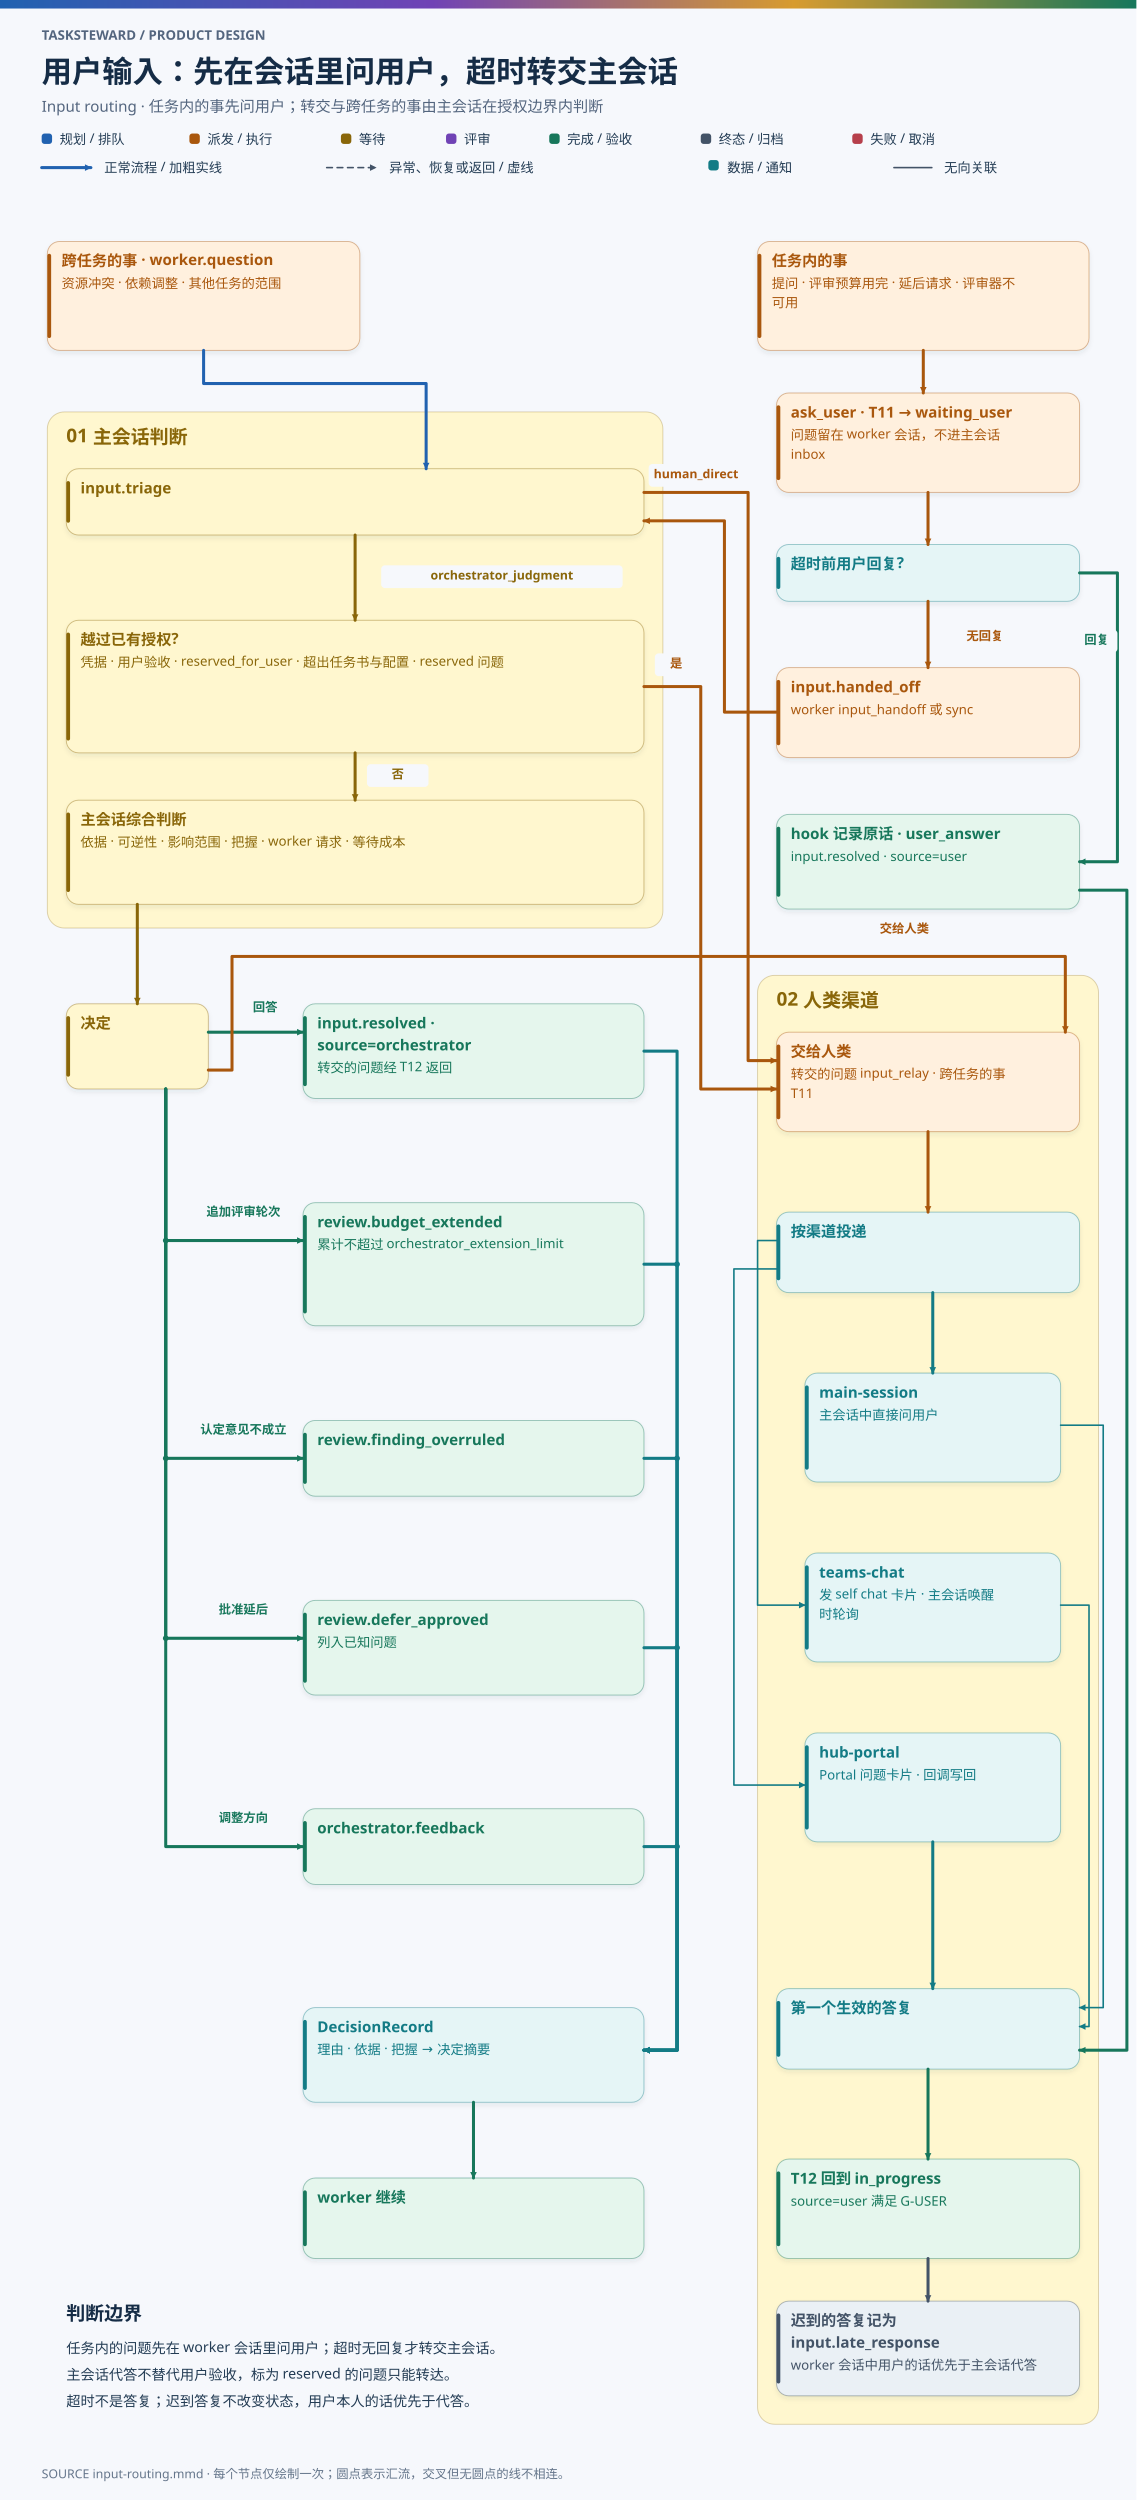
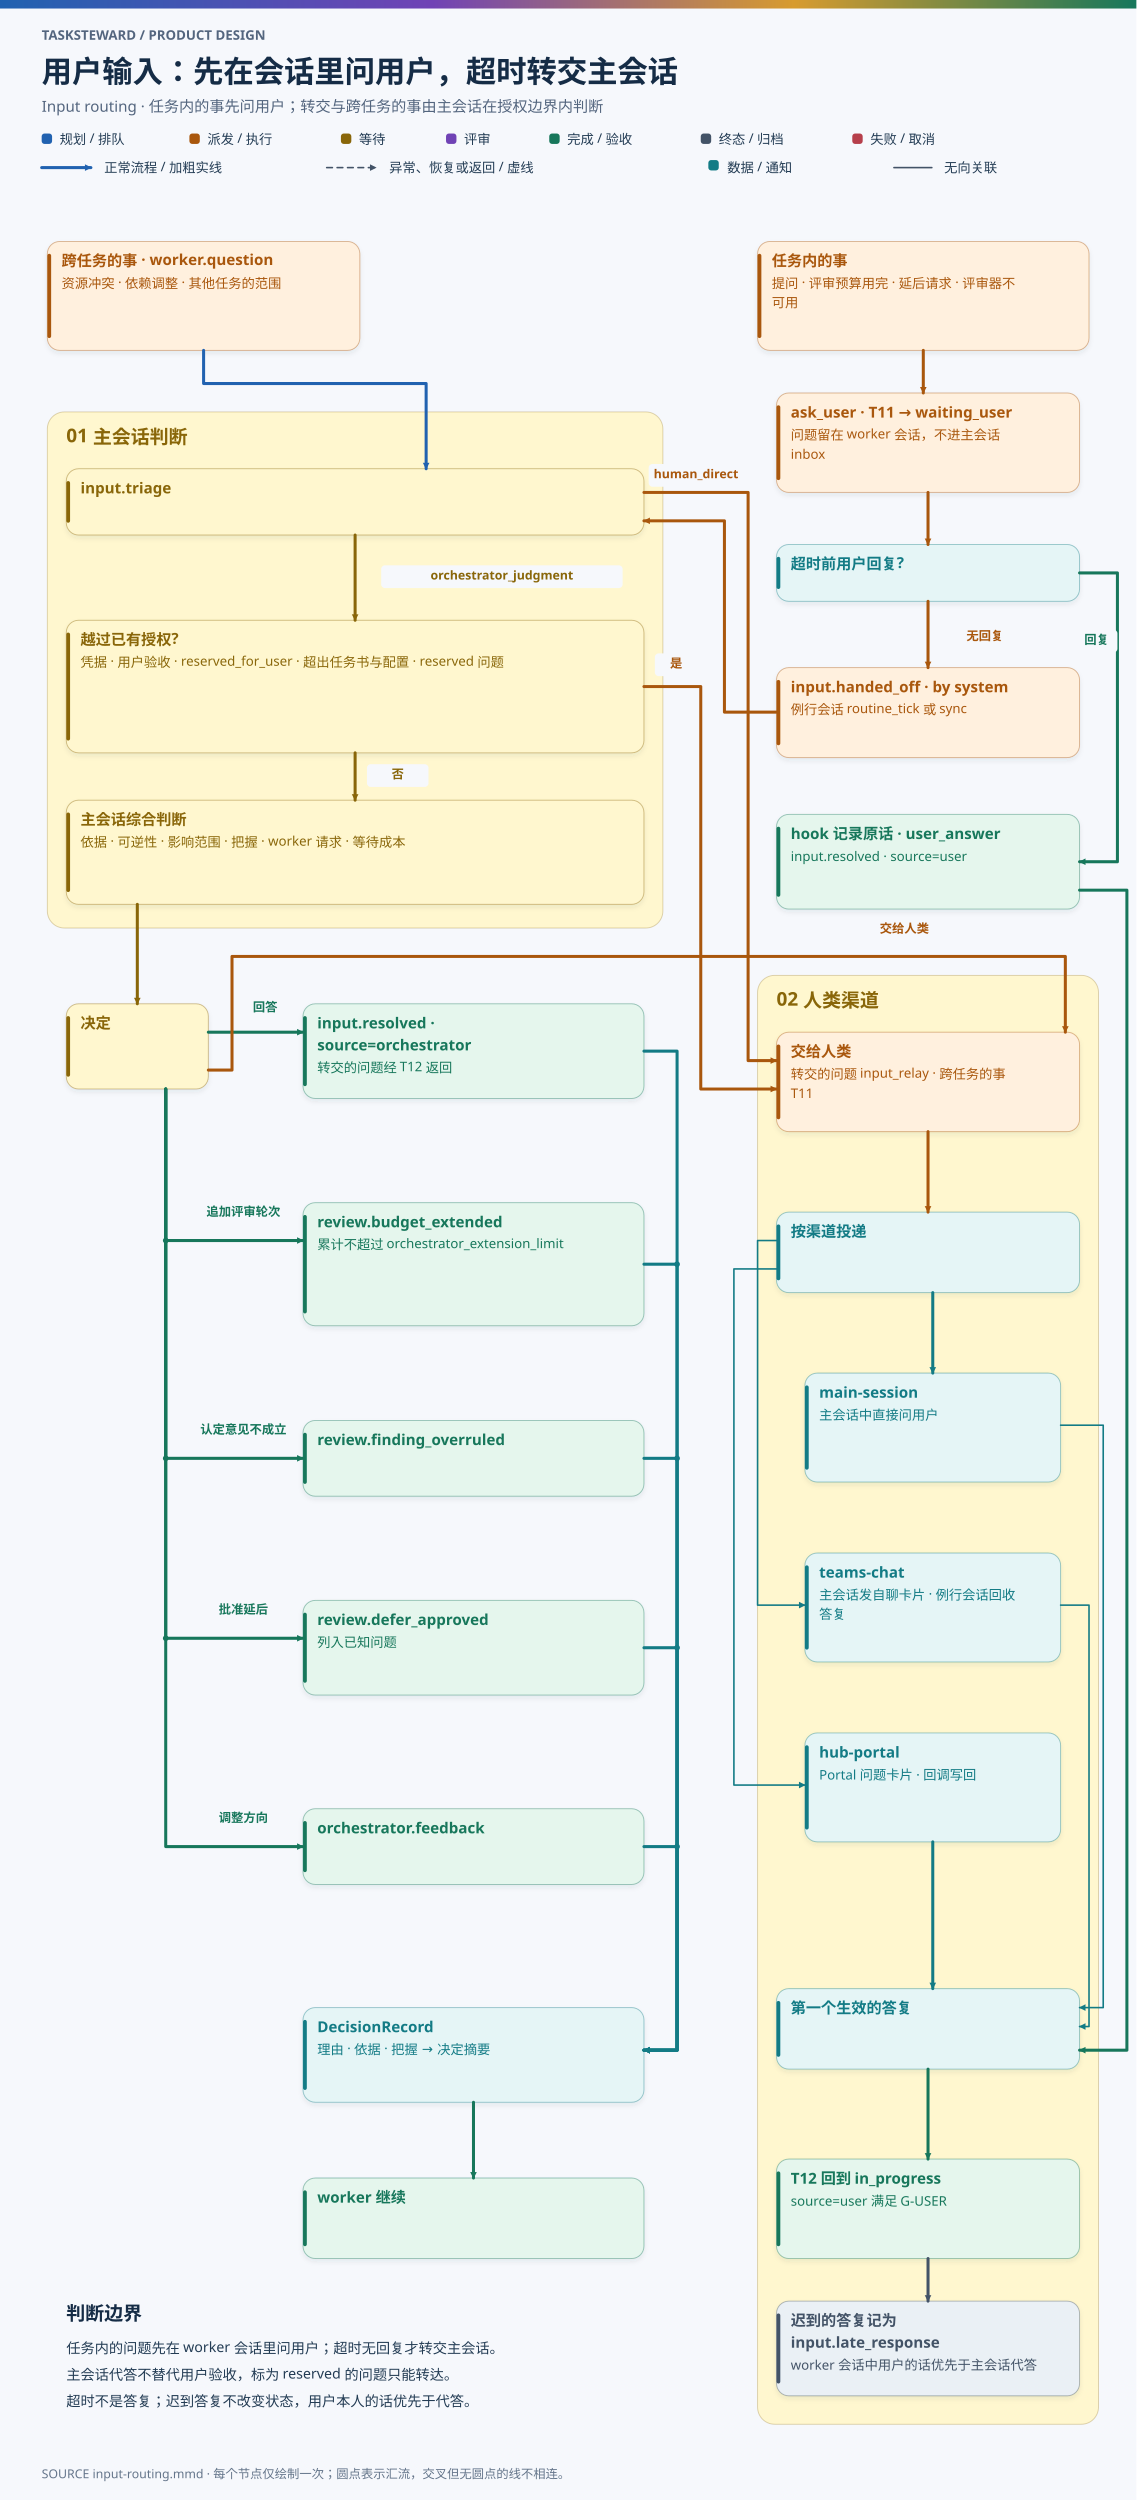
<svg xmlns="http://www.w3.org/2000/svg" width="1200" height="2640" viewBox="0 0 1200 2640" role="img" aria-labelledby="input-routing-title" font-family="Segoe UI, Microsoft YaHei, sans-serif">
  <defs>
    <linearGradient id="input-routing-header">
      <stop stop-color="#2162B0" />
      <stop offset=".38" stop-color="#7043B5" />
      <stop offset=".7" stop-color="#D79B2F" />
      <stop offset="1" stop-color="#17775B" />
    </linearGradient>
    <filter id="input-routing-shadow" x="-10%" y="-20%" width="120%" height="150%">
      <feDropShadow dx="0" dy="3" stdDeviation="3" flood-color="#19334F" flood-opacity=".08" />
    </filter>
    <marker id="input-routing-arrow-blue" viewBox="0 0 10 10" refX="9" refY="5" markerWidth="7" markerHeight="7" orient="auto-start-reverse" markerUnits="userSpaceOnUse">
      <path d="M 0 0 L 10 5 L 0 10 z" fill="#2162B0" />
    </marker>
    <marker id="input-routing-arrow-orange" viewBox="0 0 10 10" refX="9" refY="5" markerWidth="7" markerHeight="7" orient="auto-start-reverse" markerUnits="userSpaceOnUse">
      <path d="M 0 0 L 10 5 L 0 10 z" fill="#A9570D" />
    </marker>
    <marker id="input-routing-arrow-yellow" viewBox="0 0 10 10" refX="9" refY="5" markerWidth="7" markerHeight="7" orient="auto-start-reverse" markerUnits="userSpaceOnUse">
      <path d="M 0 0 L 10 5 L 0 10 z" fill="#896609" />
    </marker>
    <marker id="input-routing-arrow-purple" viewBox="0 0 10 10" refX="9" refY="5" markerWidth="7" markerHeight="7" orient="auto-start-reverse" markerUnits="userSpaceOnUse">
      <path d="M 0 0 L 10 5 L 0 10 z" fill="#7043B5" />
    </marker>
    <marker id="input-routing-arrow-green" viewBox="0 0 10 10" refX="9" refY="5" markerWidth="7" markerHeight="7" orient="auto-start-reverse" markerUnits="userSpaceOnUse">
      <path d="M 0 0 L 10 5 L 0 10 z" fill="#17775B" />
    </marker>
    <marker id="input-routing-arrow-slate" viewBox="0 0 10 10" refX="9" refY="5" markerWidth="7" markerHeight="7" orient="auto-start-reverse" markerUnits="userSpaceOnUse">
      <path d="M 0 0 L 10 5 L 0 10 z" fill="#435367" />
    </marker>
    <marker id="input-routing-arrow-red" viewBox="0 0 10 10" refX="9" refY="5" markerWidth="7" markerHeight="7" orient="auto-start-reverse" markerUnits="userSpaceOnUse">
      <path d="M 0 0 L 10 5 L 0 10 z" fill="#B63F4B" />
    </marker>
    <marker id="input-routing-arrow-teal" viewBox="0 0 10 10" refX="9" refY="5" markerWidth="7" markerHeight="7" orient="auto-start-reverse" markerUnits="userSpaceOnUse">
      <path d="M 0 0 L 10 5 L 0 10 z" fill="#137B85" />
    </marker>
  </defs>
  <rect x="0" y="0" width="1200" height="2640" rx="0" fill="#F6F8FC" stroke="none" />
  <rect x="0" y="0" width="1200" height="9" rx="0" fill="url(#input-routing-header)" stroke="none" />
  <text x="44" y="42" font-size="14" fill="#53657E" text-anchor="start" font-weight="600">TASKSTEWARD  /  PRODUCT DESIGN</text>
  <text x="44" y="87" font-size="32" fill="#152C46" text-anchor="start" font-weight="700">用户输入：先在会话里问用户，超时转交主会话</text>
  <text x="44" y="118" font-size="16" fill="#53657E" text-anchor="start" font-weight="400">Input routing  ·  任务内的事先问用户；转交与跨任务的事由主会话在授权边界内判断</text>
  <rect x="44" y="141" width="11" height="11" rx="3" fill="#2162B0" stroke="none" />
  <text x="63" y="152" font-size="14" fill="#233C54" text-anchor="start" font-weight="400">规划 / 排队</text>
  <rect x="200" y="141" width="11" height="11" rx="3" fill="#A9570D" stroke="none" />
  <text x="219" y="152" font-size="14" fill="#233C54" text-anchor="start" font-weight="400">派发 / 执行</text>
  <rect x="360" y="141" width="11" height="11" rx="3" fill="#896609" stroke="none" />
  <text x="379" y="152" font-size="14" fill="#233C54" text-anchor="start" font-weight="400">等待</text>
  <rect x="471" y="141" width="11" height="11" rx="3" fill="#7043B5" stroke="none" />
  <text x="490" y="152" font-size="14" fill="#233C54" text-anchor="start" font-weight="400">评审</text>
  <rect x="580" y="141" width="11" height="11" rx="3" fill="#17775B" stroke="none" />
  <text x="599" y="152" font-size="14" fill="#233C54" text-anchor="start" font-weight="400">完成 / 验收</text>
  <rect x="740" y="141" width="11" height="11" rx="3" fill="#435367" stroke="none" />
  <text x="759" y="152" font-size="14" fill="#233C54" text-anchor="start" font-weight="400">终态 / 归档</text>
  <rect x="900" y="141" width="11" height="11" rx="3" fill="#B63F4B" stroke="none" />
  <text x="919" y="152" font-size="14" fill="#233C54" text-anchor="start" font-weight="400">失败 / 取消</text>
  <path d="M 44,177 L 96,177" fill="none" stroke="#2162B0" stroke-width="3.2" stroke-linecap="round" stroke-linejoin="round" marker-end="url(#input-routing-arrow-blue)" />
  <text x="110" y="182" font-size="14" fill="#233C54" text-anchor="start" font-weight="400">正常流程 / 加粗实线</text>
  <path d="M 345,177 L 397,177" fill="none" stroke="#435367" stroke-width="1.7" stroke-linecap="round" stroke-linejoin="round" stroke-dasharray="6 5" marker-end="url(#input-routing-arrow-slate)" />
  <text x="411" y="182" font-size="14" fill="#233C54" text-anchor="start" font-weight="400">异常、恢复或返回 / 虚线</text>
  <rect x="748" y="169" width="11" height="11" rx="3" fill="#137B85" stroke="none" />
  <text x="768" y="182" font-size="14" fill="#233C54" text-anchor="start" font-weight="400">数据 / 通知</text>
  <path d="M 944,177 L 984,177" fill="none" stroke="#435367" stroke-width="1.7" stroke-linecap="round" stroke-linejoin="round" />
  <text x="997" y="182" font-size="14" fill="#233C54" text-anchor="start" font-weight="400">无向关联</text>
  <g data-node="Q2" data-box="50,255,330,115">
    <rect x="50" y="255" width="330" height="115" rx="13" fill="#FFF0DE" stroke="#A9570D" filter="url(#input-routing-shadow)" stroke-opacity=".40" />
    <rect x="50" y="268" width="4" height="89" rx="2" fill="#A9570D" stroke="none" />
    <text x="65" y="281" font-size="16" fill="#A9570D" text-anchor="start" font-weight="650">跨任务的事 · worker.question</text>
    <text x="65" y="304.2" font-size="14" fill="#A9570D" text-anchor="start" font-weight="400">资源冲突 · 依赖调整 · 其他任务的范围</text>
  </g>
  <g data-node="Q1" data-box="800,255,350,115">
    <rect x="800" y="255" width="350" height="115" rx="13" fill="#FFF0DE" stroke="#A9570D" filter="url(#input-routing-shadow)" stroke-opacity=".40" />
    <rect x="800" y="268" width="4" height="89" rx="2" fill="#A9570D" stroke="none" />
    <text x="815" y="281" font-size="16" fill="#A9570D" text-anchor="start" font-weight="650">任务内的事</text>
    <text x="815" y="304.2" font-size="14" fill="#A9570D" text-anchor="start" font-weight="400">提问 · 评审预算用完 · 延后请求 · 评审器不</text>
    <text x="815" y="324.5" font-size="14" fill="#A9570D" text-anchor="start" font-weight="400">可用</text>
  </g>
  <g data-node="ASK" data-box="820,415,320,105">
    <rect x="820" y="415" width="320" height="105" rx="13" fill="#FFF0DE" stroke="#A9570D" filter="url(#input-routing-shadow)" stroke-opacity=".40" />
    <rect x="820" y="428" width="4" height="79" rx="2" fill="#A9570D" stroke="none" />
    <text x="835" y="441" font-size="16" fill="#A9570D" text-anchor="start" font-weight="650">ask_user · T11 → waiting_user</text>
    <text x="835" y="464.2" font-size="14" fill="#A9570D" text-anchor="start" font-weight="400">问题留在 worker 会话，不进主会话</text>
    <text x="835" y="484.5" font-size="14" fill="#A9570D" text-anchor="start" font-weight="400">inbox</text>
  </g>
  <g data-node="U" data-box="820,575,320,60">
    <rect x="820" y="575" width="320" height="60" rx="13" fill="#E5F5F6" stroke="#137B85" filter="url(#input-routing-shadow)" stroke-opacity=".40" />
    <rect x="820" y="588" width="4" height="34" rx="2" fill="#137B85" stroke="none" />
    <text x="835" y="601" font-size="16" fill="#137B85" text-anchor="start" font-weight="650">超时前用户回复?</text>
  </g>
  <g data-node="HO" data-box="820,705,320,95">
    <rect x="820" y="705" width="320" height="95" rx="13" fill="#FFF0DE" stroke="#A9570D" filter="url(#input-routing-shadow)" stroke-opacity=".40" />
    <rect x="820" y="718" width="4" height="69" rx="2" fill="#A9570D" stroke="none" />
-     <text x="835" y="731" font-size="16" fill="#A9570D" text-anchor="start" font-weight="650">input.handed_off</text>
-     <text x="835" y="754.2" font-size="14" fill="#A9570D" text-anchor="start" font-weight="400">worker input_handoff 或 sync</text>
+     <text x="835" y="731" font-size="16" fill="#A9570D" text-anchor="start" font-weight="650">input.handed_off · by system</text>
+     <text x="835" y="754.2" font-size="14" fill="#A9570D" text-anchor="start" font-weight="400">例行会话 routine_tick 或 sync</text>
  </g>
  <g data-node="UA" data-box="820,860,320,100">
    <rect x="820" y="860" width="320" height="100" rx="13" fill="#E5F6ED" stroke="#17775B" filter="url(#input-routing-shadow)" stroke-opacity=".40" />
    <rect x="820" y="873" width="4" height="74" rx="2" fill="#17775B" stroke="none" />
    <text x="835" y="886" font-size="16" fill="#17775B" text-anchor="start" font-weight="650">hook 记录原话 · user_answer</text>
    <text x="835" y="909.2" font-size="14" fill="#17775B" text-anchor="start" font-weight="400">input.resolved · source=user</text>
  </g>
  <rect x="50" y="435" width="650" height="545" rx="18" fill="#FFF7CF" stroke="#896609" stroke-opacity=".28" />
  <text x="70" y="467" font-size="20" fill="#896609" text-anchor="start" font-weight="700">01  主会话判断</text>
  <g data-node="J" data-box="70,495,610,70">
    <rect x="70" y="495" width="610" height="70" rx="13" fill="#FFF7CF" stroke="#896609" filter="url(#input-routing-shadow)" stroke-opacity=".40" />
    <rect x="70" y="508" width="4" height="44" rx="2" fill="#896609" stroke="none" />
    <text x="85" y="521" font-size="16" fill="#896609" text-anchor="start" font-weight="650">input.triage</text>
  </g>
  <g data-node="A" data-box="70,655,610,140">
    <rect x="70" y="655" width="610" height="140" rx="13" fill="#FFF7CF" stroke="#896609" filter="url(#input-routing-shadow)" stroke-opacity=".40" />
    <rect x="70" y="668" width="4" height="114" rx="2" fill="#896609" stroke="none" />
    <text x="85" y="681" font-size="16" fill="#896609" text-anchor="start" font-weight="650">越过已有授权?</text>
    <text x="85" y="704.2" font-size="14" fill="#896609" text-anchor="start" font-weight="400">凭据 · 用户验收 · reserved_for_user · 超出任务书与配置 · reserved 问题</text>
  </g>
  <g data-node="F" data-box="70,845,610,110">
    <rect x="70" y="845" width="610" height="110" rx="13" fill="#FFF7CF" stroke="#896609" filter="url(#input-routing-shadow)" stroke-opacity=".40" />
    <rect x="70" y="858" width="4" height="84" rx="2" fill="#896609" stroke="none" />
    <text x="85" y="871" font-size="16" fill="#896609" text-anchor="start" font-weight="650">主会话综合判断</text>
    <text x="85" y="894.2" font-size="14" fill="#896609" text-anchor="start" font-weight="400">依据 · 可逆性 · 影响范围 · 把握 · worker 请求 · 等待成本</text>
  </g>
  <g data-node="D" data-box="70,1060,150,90">
    <rect x="70" y="1060" width="150" height="90" rx="13" fill="#FFF7CF" stroke="#896609" filter="url(#input-routing-shadow)" stroke-opacity=".40" />
    <rect x="70" y="1073" width="4" height="64" rx="2" fill="#896609" stroke="none" />
    <text x="85" y="1086" font-size="16" fill="#896609" text-anchor="start" font-weight="650">决定</text>
  </g>
  <g data-node="R1" data-box="320,1060,360,100">
    <rect x="320" y="1060" width="360" height="100" rx="13" fill="#E5F6ED" stroke="#17775B" filter="url(#input-routing-shadow)" stroke-opacity=".40" />
    <rect x="320" y="1073" width="4" height="74" rx="2" fill="#17775B" stroke="none" />
    <text x="335" y="1086" font-size="16" fill="#17775B" text-anchor="start" font-weight="650">input.resolved ·</text>
    <text x="335" y="1109.2" font-size="16" fill="#17775B" text-anchor="start" font-weight="650">source=orchestrator</text>
    <text x="335" y="1132.4" font-size="14" fill="#17775B" text-anchor="start" font-weight="400">转交的问题经 T12 返回</text>
  </g>
  <g data-node="R2" data-box="320,1270,360,130">
    <rect x="320" y="1270" width="360" height="130" rx="13" fill="#E5F6ED" stroke="#17775B" filter="url(#input-routing-shadow)" stroke-opacity=".40" />
    <rect x="320" y="1283" width="4" height="104" rx="2" fill="#17775B" stroke="none" />
    <text x="335" y="1296" font-size="16" fill="#17775B" text-anchor="start" font-weight="650">review.budget_extended</text>
    <text x="335" y="1319.2" font-size="14" fill="#17775B" text-anchor="start" font-weight="400">累计不超过 orchestrator_extension_limit</text>
  </g>
  <g data-node="R3" data-box="320,1500,360,80">
    <rect x="320" y="1500" width="360" height="80" rx="13" fill="#E5F6ED" stroke="#17775B" filter="url(#input-routing-shadow)" stroke-opacity=".40" />
    <rect x="320" y="1513" width="4" height="54" rx="2" fill="#17775B" stroke="none" />
    <text x="335" y="1526" font-size="16" fill="#17775B" text-anchor="start" font-weight="650">review.finding_overruled</text>
  </g>
  <g data-node="R4" data-box="320,1690,360,100">
    <rect x="320" y="1690" width="360" height="100" rx="13" fill="#E5F6ED" stroke="#17775B" filter="url(#input-routing-shadow)" stroke-opacity=".40" />
    <rect x="320" y="1703" width="4" height="74" rx="2" fill="#17775B" stroke="none" />
    <text x="335" y="1716" font-size="16" fill="#17775B" text-anchor="start" font-weight="650">review.defer_approved</text>
    <text x="335" y="1739.2" font-size="14" fill="#17775B" text-anchor="start" font-weight="400">列入已知问题</text>
  </g>
  <g data-node="R5" data-box="320,1910,360,80">
    <rect x="320" y="1910" width="360" height="80" rx="13" fill="#E5F6ED" stroke="#17775B" filter="url(#input-routing-shadow)" stroke-opacity=".40" />
    <rect x="320" y="1923" width="4" height="54" rx="2" fill="#17775B" stroke="none" />
    <text x="335" y="1936" font-size="16" fill="#17775B" text-anchor="start" font-weight="650">orchestrator.feedback</text>
  </g>
  <g data-node="DR" data-box="320,2120,360,100">
    <rect x="320" y="2120" width="360" height="100" rx="13" fill="#E5F5F6" stroke="#137B85" filter="url(#input-routing-shadow)" stroke-opacity=".40" />
    <rect x="320" y="2133" width="4" height="74" rx="2" fill="#137B85" stroke="none" />
    <text x="335" y="2146" font-size="16" fill="#137B85" text-anchor="start" font-weight="650">DecisionRecord</text>
    <text x="335" y="2169.2" font-size="14" fill="#137B85" text-anchor="start" font-weight="400">理由 · 依据 · 把握 → 决定摘要</text>
  </g>
  <g data-node="W1" data-box="320,2300,360,85">
    <rect x="320" y="2300" width="360" height="85" rx="13" fill="#E5F6ED" stroke="#17775B" filter="url(#input-routing-shadow)" stroke-opacity=".40" />
    <rect x="320" y="2313" width="4" height="59" rx="2" fill="#17775B" stroke="none" />
    <text x="335" y="2326" font-size="16" fill="#17775B" text-anchor="start" font-weight="650">worker 继续</text>
  </g>
  <rect x="800" y="1030" width="360" height="1530" rx="18" fill="#FFF7CF" stroke="#896609" stroke-opacity=".28" />
  <text x="820" y="1062" font-size="20" fill="#896609" text-anchor="start" font-weight="700">02  人类渠道</text>
  <g data-node="ESC" data-box="820,1090,320,105">
    <rect x="820" y="1090" width="320" height="105" rx="13" fill="#FFF0DE" stroke="#A9570D" filter="url(#input-routing-shadow)" stroke-opacity=".40" />
    <rect x="820" y="1103" width="4" height="79" rx="2" fill="#A9570D" stroke="none" />
    <text x="835" y="1116" font-size="16" fill="#A9570D" text-anchor="start" font-weight="650">交给人类</text>
    <text x="835" y="1139.2" font-size="14" fill="#A9570D" text-anchor="start" font-weight="400">转交的问题 input_relay · 跨任务的事</text>
    <text x="835" y="1159.5" font-size="14" fill="#A9570D" text-anchor="start" font-weight="400">T11</text>
  </g>
  <g data-node="CH" data-box="820,1280,320,85">
    <rect x="820" y="1280" width="320" height="85" rx="13" fill="#E5F5F6" stroke="#137B85" filter="url(#input-routing-shadow)" stroke-opacity=".40" />
    <rect x="820" y="1293" width="4" height="59" rx="2" fill="#137B85" stroke="none" />
    <text x="835" y="1306" font-size="16" fill="#137B85" text-anchor="start" font-weight="650">按渠道投递</text>
  </g>
  <g data-node="S1" data-box="850,1450,270,115">
    <rect x="850" y="1450" width="270" height="115" rx="13" fill="#E5F5F6" stroke="#137B85" filter="url(#input-routing-shadow)" stroke-opacity=".40" />
    <rect x="850" y="1463" width="4" height="89" rx="2" fill="#137B85" stroke="none" />
    <text x="865" y="1476" font-size="16" fill="#137B85" text-anchor="start" font-weight="650">main-session</text>
    <text x="865" y="1499.2" font-size="14" fill="#137B85" text-anchor="start" font-weight="400">主会话中直接问用户</text>
  </g>
  <g data-node="S2" data-box="850,1640,270,115">
    <rect x="850" y="1640" width="270" height="115" rx="13" fill="#E5F5F6" stroke="#137B85" filter="url(#input-routing-shadow)" stroke-opacity=".40" />
    <rect x="850" y="1653" width="4" height="89" rx="2" fill="#137B85" stroke="none" />
    <text x="865" y="1666" font-size="16" fill="#137B85" text-anchor="start" font-weight="650">teams-chat</text>
-     <text x="865" y="1689.2" font-size="14" fill="#137B85" text-anchor="start" font-weight="400">发 self chat 卡片 · 主会话唤醒</text>
-     <text x="865" y="1709.5" font-size="14" fill="#137B85" text-anchor="start" font-weight="400">时轮询</text>
+     <text x="865" y="1689.2" font-size="14" fill="#137B85" text-anchor="start" font-weight="400">主会话发自聊卡片 · 例行会话回收</text>
+     <text x="865" y="1709.5" font-size="14" fill="#137B85" text-anchor="start" font-weight="400">答复</text>
  </g>
  <g data-node="S3" data-box="850,1830,270,115">
    <rect x="850" y="1830" width="270" height="115" rx="13" fill="#E5F5F6" stroke="#137B85" filter="url(#input-routing-shadow)" stroke-opacity=".40" />
    <rect x="850" y="1843" width="4" height="89" rx="2" fill="#137B85" stroke="none" />
    <text x="865" y="1856" font-size="16" fill="#137B85" text-anchor="start" font-weight="650">hub-portal</text>
    <text x="865" y="1879.2" font-size="14" fill="#137B85" text-anchor="start" font-weight="400">Portal 问题卡片 · 回调写回</text>
  </g>
  <g data-node="V" data-box="820,2100,320,85">
    <rect x="820" y="2100" width="320" height="85" rx="13" fill="#E5F5F6" stroke="#137B85" filter="url(#input-routing-shadow)" stroke-opacity=".40" />
    <rect x="820" y="2113" width="4" height="59" rx="2" fill="#137B85" stroke="none" />
    <text x="835" y="2126" font-size="16" fill="#137B85" text-anchor="start" font-weight="650">第一个生效的答复</text>
  </g>
  <g data-node="RR" data-box="820,2280,320,105">
    <rect x="820" y="2280" width="320" height="105" rx="13" fill="#E5F6ED" stroke="#17775B" filter="url(#input-routing-shadow)" stroke-opacity=".40" />
    <rect x="820" y="2293" width="4" height="79" rx="2" fill="#17775B" stroke="none" />
    <text x="835" y="2306" font-size="16" fill="#17775B" text-anchor="start" font-weight="650">T12 回到 in_progress</text>
    <text x="835" y="2329.2" font-size="14" fill="#17775B" text-anchor="start" font-weight="400">source=user 满足 G-USER</text>
  </g>
  <g data-node="C" data-box="820,2430,320,100">
    <rect x="820" y="2430" width="320" height="100" rx="13" fill="#EAF0F5" stroke="#435367" filter="url(#input-routing-shadow)" stroke-opacity=".40" />
    <rect x="820" y="2443" width="4" height="74" rx="2" fill="#435367" stroke="none" />
    <text x="835" y="2456" font-size="16" fill="#435367" text-anchor="start" font-weight="650">迟到的答复记为</text>
    <text x="835" y="2479.2" font-size="16" fill="#435367" text-anchor="start" font-weight="650">input.late_response</text>
    <text x="835" y="2502.4" font-size="14" fill="#435367" text-anchor="start" font-weight="400">worker 会话中用户的话优先于主会话代答</text>
  </g>
  <g data-label-ref="input-routing-label-0" data-edge="0" data-source="Q1" data-target="ASK">
    <path d="M 975,370 L 975,415" fill="none" stroke="#A9570D" stroke-width="3.2" stroke-linecap="round" stroke-linejoin="round" marker-end="url(#input-routing-arrow-orange)" />
  </g>
  <g data-label-ref="input-routing-label-1" data-edge="1" data-source="Q2" data-target="J">
    <path d="M 215,370 L 215,405 L 450,405 L 450,495" fill="none" stroke="#2162B0" stroke-width="3.2" stroke-linecap="round" stroke-linejoin="round" marker-end="url(#input-routing-arrow-blue)" />
  </g>
  <g data-label-ref="input-routing-label-2" data-edge="2" data-source="ASK" data-target="U">
    <path d="M 980,520 L 980,575" fill="none" stroke="#A9570D" stroke-width="3.2" stroke-linecap="round" stroke-linejoin="round" marker-end="url(#input-routing-arrow-orange)" />
  </g>
  <g data-label-ref="input-routing-label-3" data-edge="3" data-source="U" data-target="UA">
    <path d="M 1140,605 L 1180,605 L 1180,910 L 1140,910" fill="none" stroke="#17775B" stroke-width="3.2" stroke-linecap="round" stroke-linejoin="round" marker-end="url(#input-routing-arrow-green)" />
  </g>
  <g data-label-ref="input-routing-label-4" data-edge="4" data-source="U" data-target="HO">
    <path d="M 980,635 L 980,705" fill="none" stroke="#A9570D" stroke-width="3.2" stroke-linecap="round" stroke-linejoin="round" marker-end="url(#input-routing-arrow-orange)" />
  </g>
  <g data-label-ref="input-routing-label-5" data-edge="5" data-source="HO" data-target="J">
    <path d="M 820,752 L 765,752 L 765,550 L 680,550" fill="none" stroke="#A9570D" stroke-width="3.2" stroke-linecap="round" stroke-linejoin="round" marker-end="url(#input-routing-arrow-orange)" />
  </g>
  <g data-label-ref="input-routing-label-6" data-edge="6" data-source="J" data-target="ESC">
    <path d="M 680,520 L 790,520 L 790,1120 L 820,1120" fill="none" stroke="#A9570D" stroke-width="3.2" stroke-linecap="round" stroke-linejoin="round" marker-end="url(#input-routing-arrow-orange)" />
  </g>
  <g data-label-ref="input-routing-label-7" data-edge="7" data-source="J" data-target="A">
    <path d="M 375.0,565 L 375.0,655" fill="none" stroke="#896609" stroke-width="3.2" stroke-linecap="round" stroke-linejoin="round" marker-end="url(#input-routing-arrow-yellow)" />
  </g>
  <g data-label-ref="input-routing-label-8" data-edge="8" data-source="A" data-target="ESC">
    <path d="M 680,725 L 740,725 L 740,1150 L 820,1150" fill="none" stroke="#A9570D" stroke-width="3.2" stroke-linecap="round" stroke-linejoin="round" marker-end="url(#input-routing-arrow-orange)" />
  </g>
  <g data-label-ref="input-routing-label-9" data-edge="9" data-source="A" data-target="F">
    <path d="M 375.0,795 L 375.0,845" fill="none" stroke="#896609" stroke-width="3.2" stroke-linecap="round" stroke-linejoin="round" marker-end="url(#input-routing-arrow-yellow)" />
  </g>
  <g data-label-ref="input-routing-label-10" data-edge="10" data-source="F" data-target="D">
    <path d="M 145,955 L 145,1060" fill="none" stroke="#896609" stroke-width="3.2" stroke-linecap="round" stroke-linejoin="round" marker-end="url(#input-routing-arrow-yellow)" />
  </g>
  <g data-label-ref="input-routing-label-11" data-edge="11" data-source="D" data-target="R1">
    <path d="M 220,1090 L 320,1090" fill="none" stroke="#17775B" stroke-width="3.2" stroke-linecap="round" stroke-linejoin="round" marker-end="url(#input-routing-arrow-green)" />
  </g>
  <g data-label-ref="input-routing-label-12" data-edge="12" data-source="D" data-target="R2">
    <path d="M 175,1150 L 175,1310 L 320,1310" fill="none" stroke="#17775B" stroke-width="3.2" stroke-linecap="round" stroke-linejoin="round" marker-end="url(#input-routing-arrow-green)" />
  </g>
  <g data-label-ref="input-routing-label-13" data-edge="13" data-source="D" data-target="R3">
    <path d="M 175,1150 L 175,1540 L 320,1540" fill="none" stroke="#17775B" stroke-width="3.2" stroke-linecap="round" stroke-linejoin="round" marker-end="url(#input-routing-arrow-green)" />
  </g>
  <g data-label-ref="input-routing-label-14" data-edge="14" data-source="D" data-target="R4">
    <path d="M 175,1150 L 175,1730 L 320,1730" fill="none" stroke="#17775B" stroke-width="3.2" stroke-linecap="round" stroke-linejoin="round" marker-end="url(#input-routing-arrow-green)" />
  </g>
  <g data-label-ref="input-routing-label-15" data-edge="15" data-source="D" data-target="R5">
    <path d="M 175,1150 L 175,1950 L 320,1950" fill="none" stroke="#17775B" stroke-width="3.2" stroke-linecap="round" stroke-linejoin="round" marker-end="url(#input-routing-arrow-green)" />
  </g>
  <g data-label-ref="input-routing-label-16" data-edge="16" data-source="D" data-target="ESC">
    <path d="M 220,1130 L 245,1130 L 245,1010 L 1125,1010 L 1125,1090" fill="none" stroke="#A9570D" stroke-width="3.2" stroke-linecap="round" stroke-linejoin="round" marker-end="url(#input-routing-arrow-orange)" />
  </g>
  <g data-label-ref="input-routing-label-17" data-edge="17" data-source="R1" data-target="DR">
    <path d="M 680,1110 L 715,1110 L 715,2165 L 680,2165" fill="none" stroke="#137B85" stroke-width="3.2" stroke-linecap="round" stroke-linejoin="round" marker-end="url(#input-routing-arrow-teal)" />
  </g>
  <g data-label-ref="input-routing-label-18" data-edge="18" data-source="R2" data-target="DR">
    <path d="M 680,1335 L 715,1335 L 715,2165 L 680,2165" fill="none" stroke="#137B85" stroke-width="3.2" stroke-linecap="round" stroke-linejoin="round" marker-end="url(#input-routing-arrow-teal)" />
  </g>
  <g data-label-ref="input-routing-label-19" data-edge="19" data-source="R3" data-target="DR">
    <path d="M 680,1540 L 715,1540 L 715,2165 L 680,2165" fill="none" stroke="#137B85" stroke-width="3.2" stroke-linecap="round" stroke-linejoin="round" marker-end="url(#input-routing-arrow-teal)" />
  </g>
  <g data-label-ref="input-routing-label-20" data-edge="20" data-source="R4" data-target="DR">
    <path d="M 680,1740 L 715,1740 L 715,2165 L 680,2165" fill="none" stroke="#137B85" stroke-width="3.2" stroke-linecap="round" stroke-linejoin="round" marker-end="url(#input-routing-arrow-teal)" />
  </g>
  <g data-label-ref="input-routing-label-21" data-edge="21" data-source="R5" data-target="DR">
    <path d="M 680,1950 L 715,1950 L 715,2165 L 680,2165" fill="none" stroke="#137B85" stroke-width="3.2" stroke-linecap="round" stroke-linejoin="round" marker-end="url(#input-routing-arrow-teal)" />
  </g>
  <circle cx="175" cy="1310" r="3" fill="#17775B" />
  <circle cx="175" cy="1540" r="3" fill="#17775B" />
  <circle cx="175" cy="1730" r="3" fill="#17775B" />
  <circle cx="715" cy="1335" r="3" fill="#137B85" />
  <circle cx="715" cy="1540" r="3" fill="#137B85" />
  <circle cx="715" cy="1740" r="3" fill="#137B85" />
  <circle cx="715" cy="1950" r="3" fill="#137B85" />
  <g data-label-ref="input-routing-label-22" data-edge="22" data-source="DR" data-target="W1">
    <path d="M 500.0,2220 L 500.0,2300" fill="none" stroke="#17775B" stroke-width="3.2" stroke-linecap="round" stroke-linejoin="round" marker-end="url(#input-routing-arrow-green)" />
  </g>
  <g data-label-ref="input-routing-label-23" data-edge="23" data-source="ESC" data-target="CH">
    <path d="M 980.0,1195 L 980.0,1280" fill="none" stroke="#A9570D" stroke-width="3.2" stroke-linecap="round" stroke-linejoin="round" marker-end="url(#input-routing-arrow-orange)" />
  </g>
  <g data-label-ref="input-routing-label-24" data-edge="24" data-source="CH" data-target="S1">
    <path d="M 985,1365 L 985,1450" fill="none" stroke="#137B85" stroke-width="3.2" stroke-linecap="round" stroke-linejoin="round" marker-end="url(#input-routing-arrow-teal)" />
  </g>
  <g data-label-ref="input-routing-label-25" data-edge="25" data-source="CH" data-target="S2">
    <path d="M 820,1310 L 800,1310 L 800,1695 L 850,1695" fill="none" stroke="#137B85" stroke-width="1.7" stroke-linecap="round" stroke-linejoin="round" marker-end="url(#input-routing-arrow-teal)" />
  </g>
  <g data-label-ref="input-routing-label-26" data-edge="26" data-source="CH" data-target="S3">
    <path d="M 820,1340 L 775,1340 L 775,1885 L 850,1885" fill="none" stroke="#137B85" stroke-width="1.7" stroke-linecap="round" stroke-linejoin="round" marker-end="url(#input-routing-arrow-teal)" />
  </g>
  <g data-label-ref="input-routing-label-27" data-edge="27" data-source="S1" data-target="V">
    <path d="M 1120,1505 L 1165,1505 L 1165,2120 L 1140,2120" fill="none" stroke="#137B85" stroke-width="1.7" stroke-linecap="round" stroke-linejoin="round" marker-end="url(#input-routing-arrow-teal)" />
  </g>
  <g data-label-ref="input-routing-label-28" data-edge="28" data-source="S2" data-target="V">
    <path d="M 1120,1695 L 1150,1695 L 1150,2140 L 1140,2140" fill="none" stroke="#137B85" stroke-width="1.7" stroke-linecap="round" stroke-linejoin="round" marker-end="url(#input-routing-arrow-teal)" />
  </g>
  <g data-label-ref="input-routing-label-29" data-edge="29" data-source="S3" data-target="V">
    <path d="M 985,1945 L 985,2100" fill="none" stroke="#137B85" stroke-width="3.2" stroke-linecap="round" stroke-linejoin="round" marker-end="url(#input-routing-arrow-teal)" />
  </g>
  <g data-label-ref="input-routing-label-30" data-edge="30" data-source="UA" data-target="V">
    <path d="M 1140,940 L 1190,940 L 1190,2165 L 1140,2165" fill="none" stroke="#17775B" stroke-width="3.2" stroke-linecap="round" stroke-linejoin="round" marker-end="url(#input-routing-arrow-green)" />
  </g>
  <g data-label-ref="input-routing-label-31" data-edge="31" data-source="V" data-target="RR">
    <path d="M 980.0,2185 L 980.0,2280" fill="none" stroke="#17775B" stroke-width="3.2" stroke-linecap="round" stroke-linejoin="round" marker-end="url(#input-routing-arrow-green)" />
  </g>
  <g data-label-ref="input-routing-label-32" data-edge="32" data-source="RR" data-target="C">
    <path d="M 980.0,2385 L 980.0,2430" fill="none" stroke="#435367" stroke-width="3.2" stroke-linecap="round" stroke-linejoin="round" marker-end="url(#input-routing-arrow-slate)" />
  </g>
  <text x="70" y="2450" font-size="20" fill="#152C46" text-anchor="start" font-weight="700">判断边界</text>
  <text x="70" y="2485" font-size="15" fill="#233C54" text-anchor="start" font-weight="400">任务内的问题先在 worker 会话里问用户；超时无回复才转交主会话。</text>
  <text x="70" y="2513" font-size="15" fill="#233C54" text-anchor="start" font-weight="400">主会话代答不替代用户验收，标为 reserved 的问题只能转达。</text>
  <text x="70" y="2541" font-size="15" fill="#233C54" text-anchor="start" font-weight="400">超时不是答复；迟到答复不改变状态，用户本人的话优先于代答。</text>
  <g id="input-routing-label-0" />
  <g id="input-routing-label-1" />
  <g id="input-routing-label-2" />
  <g id="input-routing-label-3">
    <g data-label-box="1136.0,665,44,24">
      <rect x="1136.0" y="665" width="44" height="24" rx="4" fill="#F6F8FC" />
      <text x="1158" y="680" font-size="13" fill="#17775B" text-anchor="middle" font-weight="600">回复</text>
    </g>
  </g>
  <g id="input-routing-label-4">
    <g data-label-box="1003.0,661,74,24">
      <rect x="1003.0" y="661" width="74" height="24" rx="4" fill="#F6F8FC" />
      <text x="1040" y="676" font-size="13" fill="#A9570D" text-anchor="middle" font-weight="600">无回复</text>
    </g>
  </g>
  <g id="input-routing-label-5" />
  <g id="input-routing-label-6">
    <g data-label-box="685.0,490,100,24">
      <rect x="685.0" y="490" width="100" height="24" rx="4" fill="#F6F8FC" />
      <text x="735" y="505" font-size="13" fill="#A9570D" text-anchor="middle" font-weight="600">human_direct</text>
    </g>
  </g>
  <g id="input-routing-label-7">
    <g data-label-box="402.5,597,255,24">
      <rect x="402.5" y="597" width="255" height="24" rx="4" fill="#F6F8FC" />
      <text x="530" y="612" font-size="13" fill="#896609" text-anchor="middle" font-weight="600">orchestrator_judgment</text>
    </g>
  </g>
  <g id="input-routing-label-8">
    <g data-label-box="691.5,690,45,24">
      <rect x="691.5" y="690" width="45" height="24" rx="4" fill="#F6F8FC" />
      <text x="714" y="705" font-size="13" fill="#A9570D" text-anchor="middle" font-weight="600">是</text>
    </g>
  </g>
  <g id="input-routing-label-9">
    <g data-label-box="387.5,807,65,24">
      <rect x="387.5" y="807" width="65" height="24" rx="4" fill="#F6F8FC" />
      <text x="420" y="822" font-size="13" fill="#896609" text-anchor="middle" font-weight="600">否</text>
    </g>
  </g>
  <g id="input-routing-label-10" />
  <g id="input-routing-label-11">
    <g data-label-box="250.0,1053,60,24">
      <rect x="250.0" y="1053" width="60" height="24" rx="4" fill="#F6F8FC" />
      <text x="280" y="1068" font-size="13" fill="#17775B" text-anchor="middle" font-weight="600">回答</text>
    </g>
  </g>
  <g id="input-routing-label-12">
    <g data-label-box="202.0,1269,110,24">
      <rect x="202.0" y="1269" width="110" height="24" rx="4" fill="#F6F8FC" />
      <text x="257" y="1284" font-size="13" fill="#17775B" text-anchor="middle" font-weight="600">追加评审轮次</text>
    </g>
  </g>
  <g id="input-routing-label-13">
    <g data-label-box="202.0,1499,110,24">
      <rect x="202.0" y="1499" width="110" height="24" rx="4" fill="#F6F8FC" />
      <text x="257" y="1514" font-size="13" fill="#17775B" text-anchor="middle" font-weight="600">认定意见不成立</text>
    </g>
  </g>
  <g id="input-routing-label-14">
    <g data-label-box="202.0,1689,110,24">
      <rect x="202.0" y="1689" width="110" height="24" rx="4" fill="#F6F8FC" />
      <text x="257" y="1704" font-size="13" fill="#17775B" text-anchor="middle" font-weight="600">批准延后</text>
    </g>
  </g>
  <g id="input-routing-label-15">
    <g data-label-box="202.0,1909,110,24">
      <rect x="202.0" y="1909" width="110" height="24" rx="4" fill="#F6F8FC" />
      <text x="257" y="1924" font-size="13" fill="#17775B" text-anchor="middle" font-weight="600">调整方向</text>
    </g>
  </g>
  <g id="input-routing-label-16">
    <g data-label-box="880.0,970,150,24">
      <rect x="880.0" y="970" width="150" height="24" rx="4" fill="#F6F8FC" />
      <text x="955" y="985" font-size="13" fill="#A9570D" text-anchor="middle" font-weight="600">交给人类</text>
    </g>
  </g>
  <g id="input-routing-label-17" />
  <g id="input-routing-label-18" />
  <g id="input-routing-label-19" />
  <g id="input-routing-label-20" />
  <g id="input-routing-label-21" />
  <g id="input-routing-label-22" />
  <g id="input-routing-label-23" />
  <g id="input-routing-label-24" />
  <g id="input-routing-label-25" />
  <g id="input-routing-label-26" />
  <g id="input-routing-label-27" />
  <g id="input-routing-label-28" />
  <g id="input-routing-label-29" />
  <g id="input-routing-label-30" />
  <g id="input-routing-label-31" />
  <g id="input-routing-label-32" />
  <text x="44" y="2617" font-size="13" fill="#64758A" text-anchor="start" font-weight="400">SOURCE  input-routing.mmd   ·   每个节点仅绘制一次；圆点表示汇流，交叉但无圆点的线不相连。</text>
</svg>
